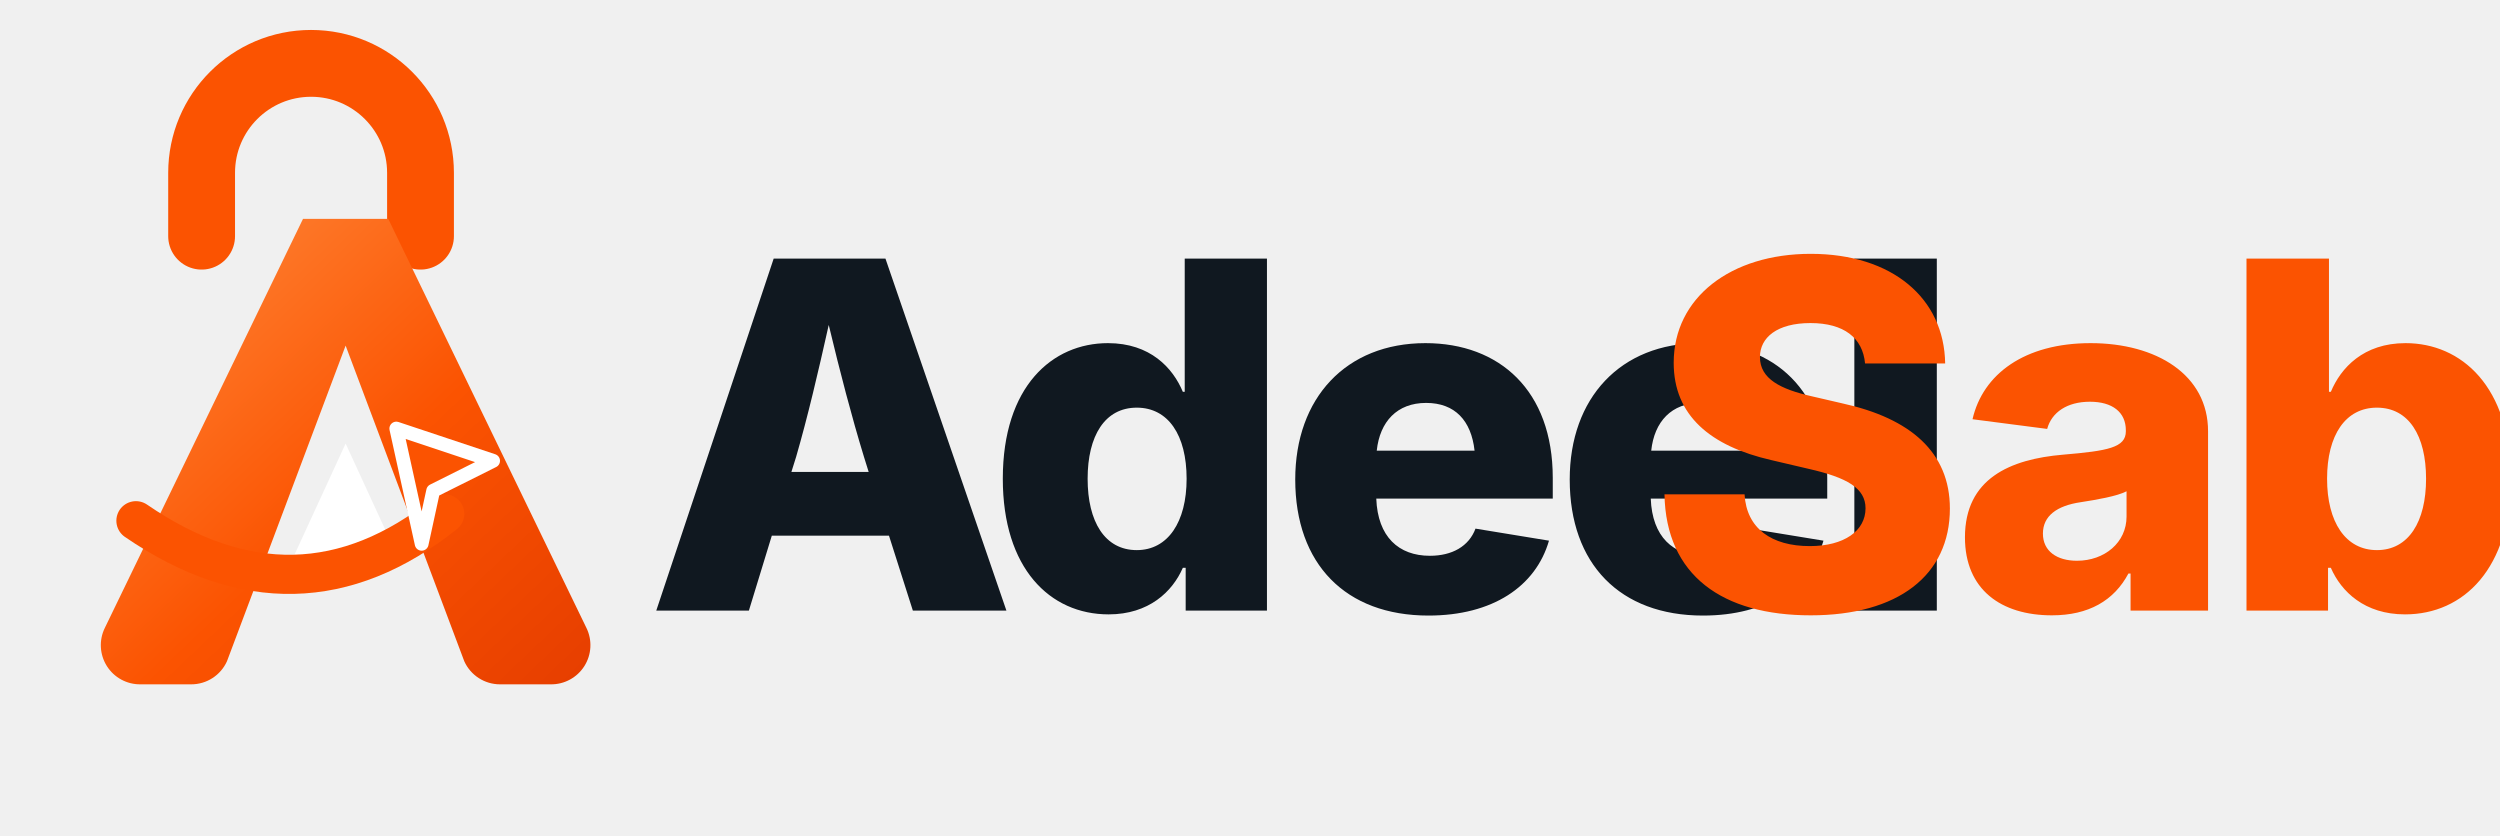
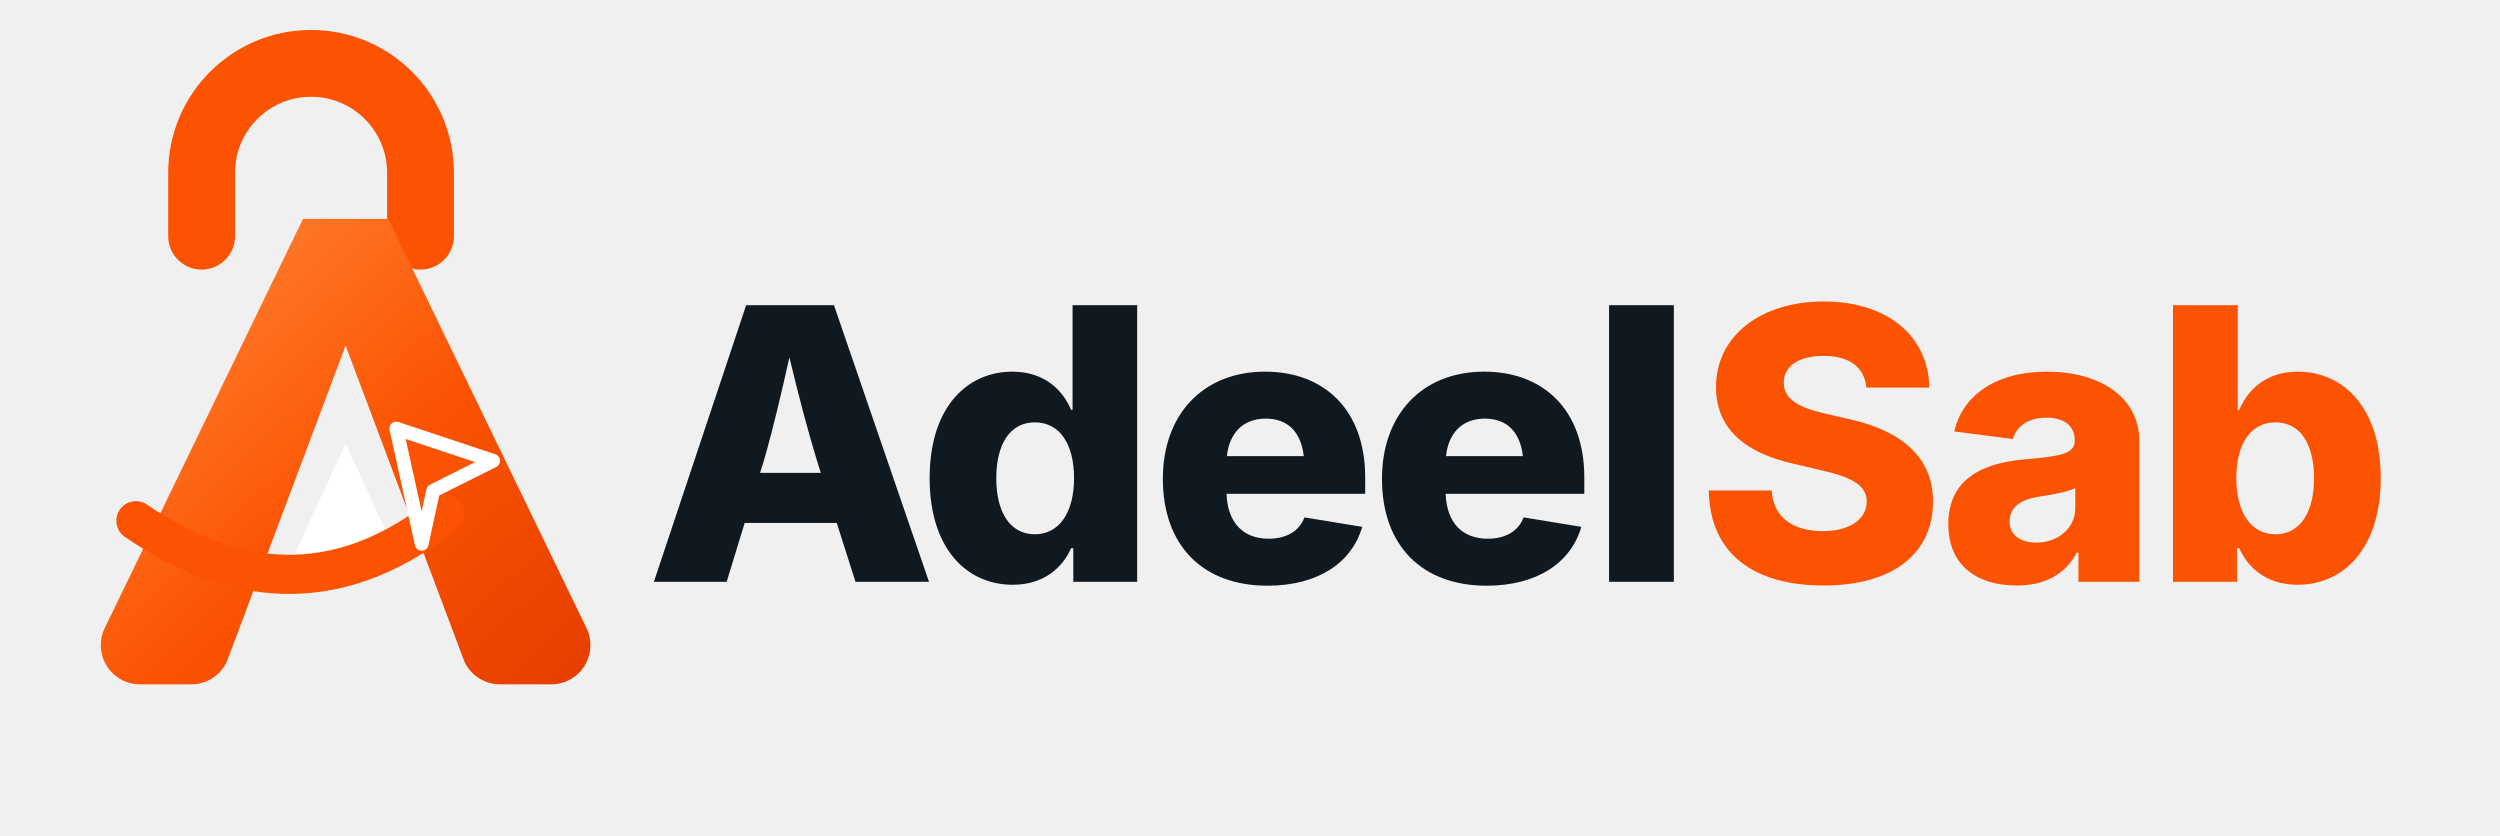
<svg xmlns="http://www.w3.org/2000/svg" viewBox="0 0 2170 725" width="2170" height="725" role="img" aria-label="AdeelSab">
  <defs>
    <linearGradient id="asBag" x1="0" y1="0" x2="1" y2="1">
      <stop offset="0%" stop-color="#FF8B3D" />
      <stop offset="55%" stop-color="#FB5301" />
      <stop offset="100%" stop-color="#E63E00" />
    </linearGradient>
  </defs>
  <path d="M175 205 V150 a95 95 0 0 1 190 0 V205" fill="none" stroke="#FB5301" stroke-width="58" stroke-linecap="round" />
  <path d="M263 190 h74 l172 355 a34 34 0 0 1 -31 49 h-44 a34 34 0 0 1 -31 -20 L300 300 L197 574 a34 34 0 0 1 -31 20 h-44 a34 34 0 0 1 -31 -49 Z" fill="url(#asBag)" />
  <path d="M300 385 l46 100 h-92 Z" fill="#FFFFFF" />
  <path d="M118 452 q140 96 268 -6" fill="none" stroke="#FB5301" stroke-width="34" stroke-linecap="round" />
  <path d="M344 372 l84 28 -52 26 -10 46 Z" fill="#FB5301" stroke="#FFFFFF" stroke-width="12" stroke-linejoin="round" />
-   <g font-family="Inter, 'Segoe UI', Arial, sans-serif" font-weight="800" font-size="420" letter-spacing="-14">
-     <text x="560" y="530" fill="#101820">Adeel</text>
-     <text x="1430" y="530" fill="#FB5301">Sab</text>
-   </g>
+   <text x="560" y="505" font-family="Inter, 'Segoe UI', Arial, sans-serif" font-weight="800" font-size="330" letter-spacing="-8" fill="#101820">Adeel<tspan fill="#FB5301">Sab</tspan>
+   </text>
</svg>
